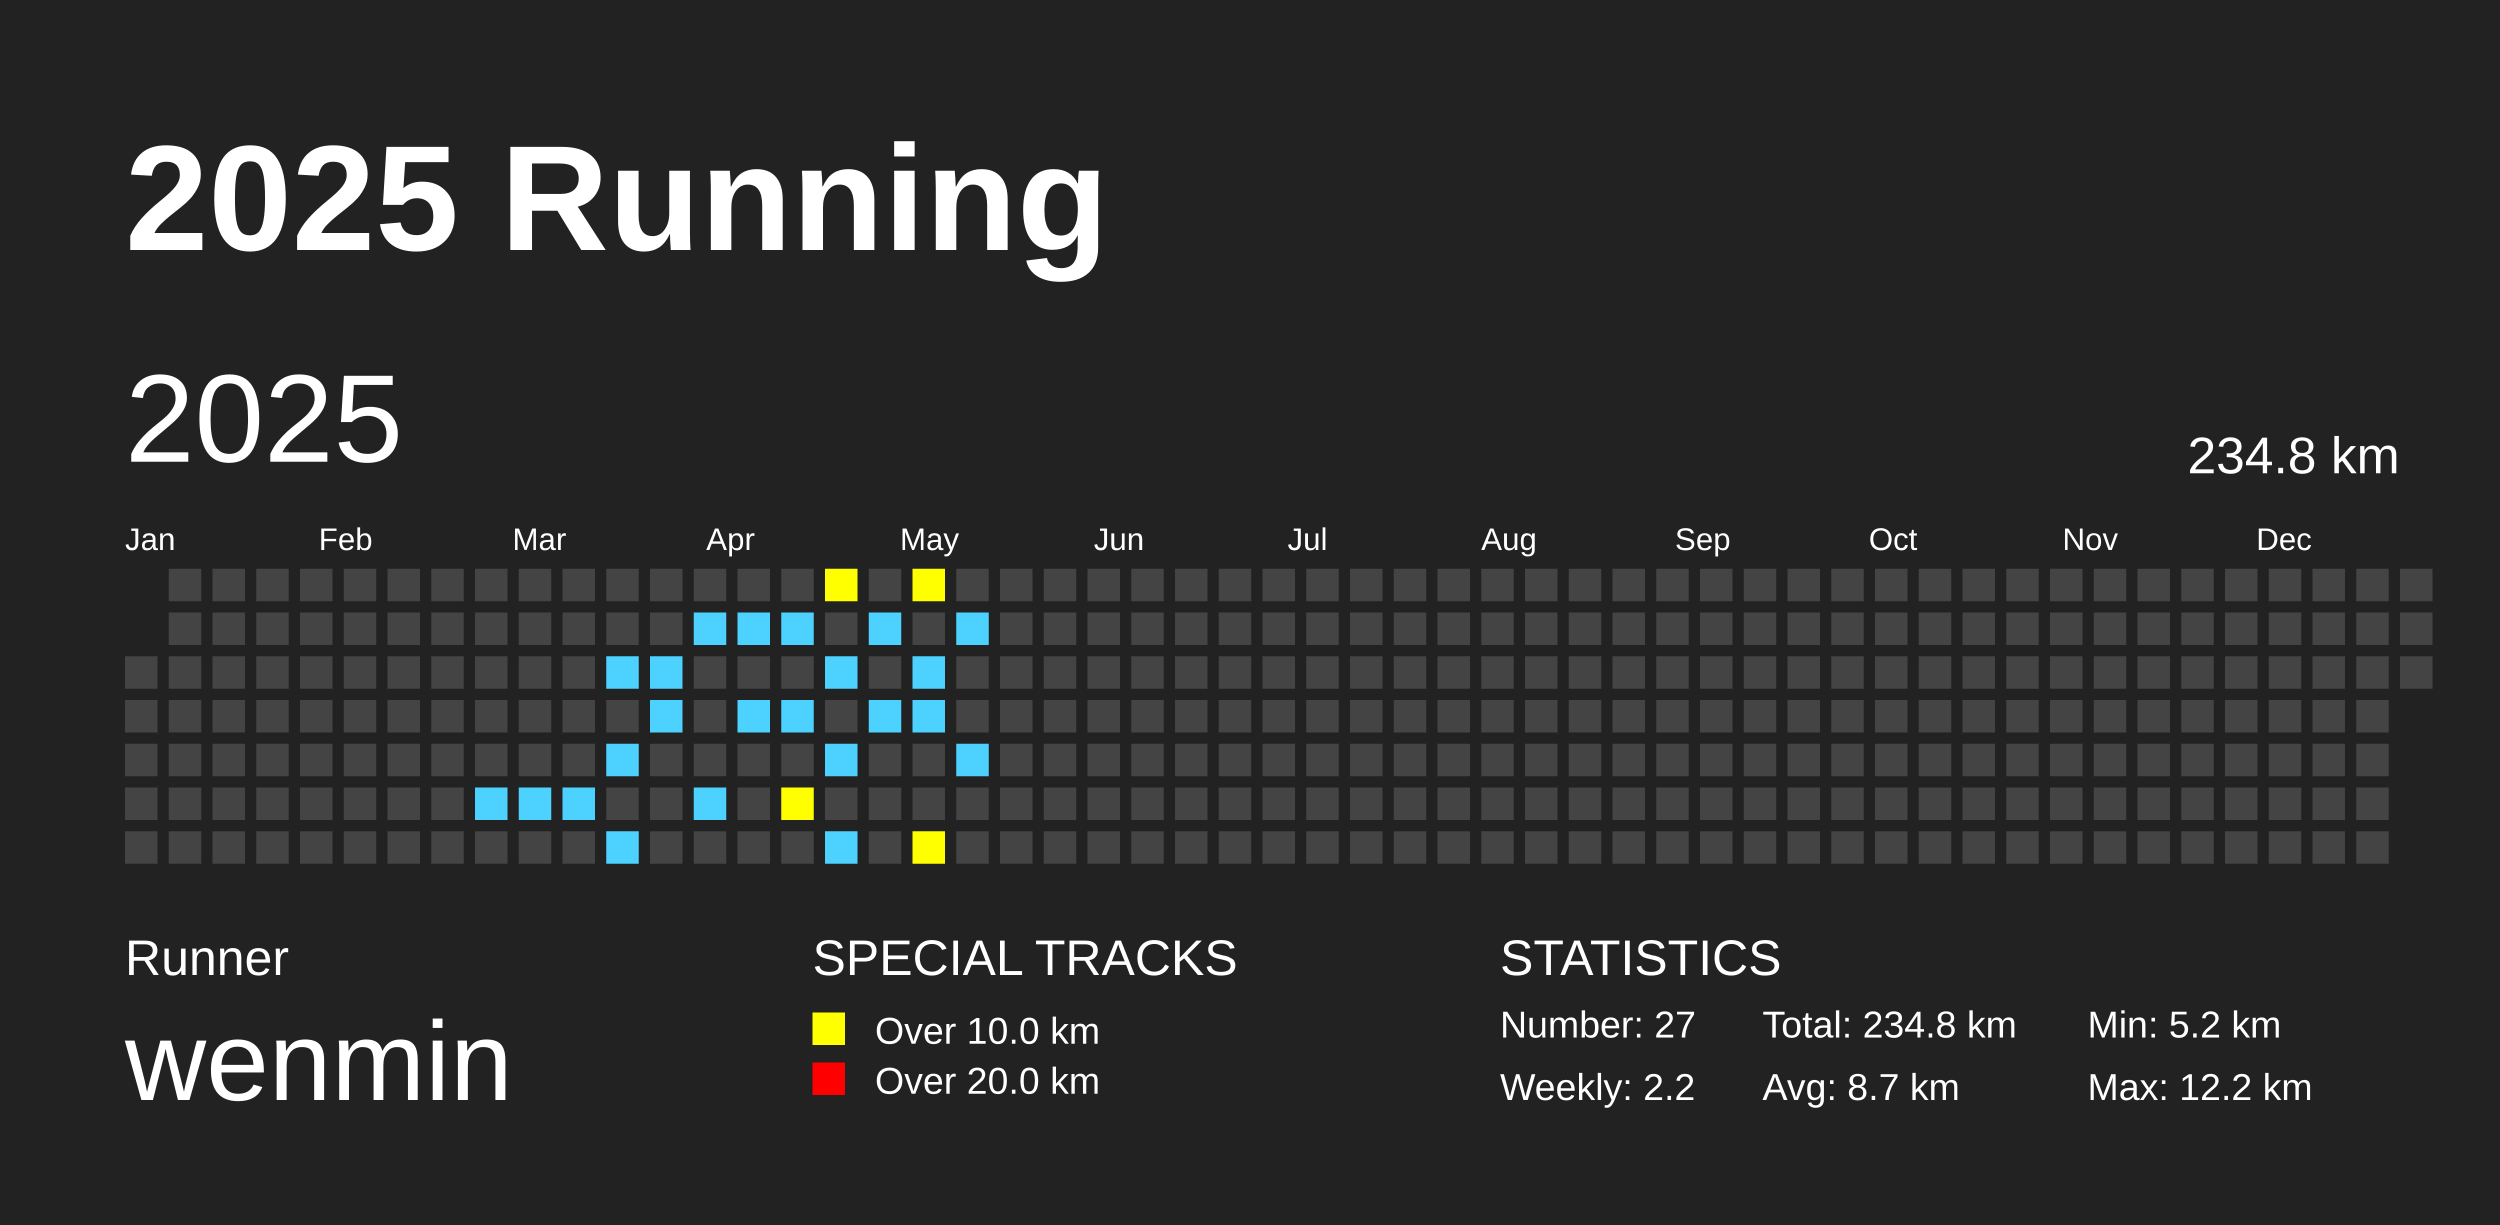
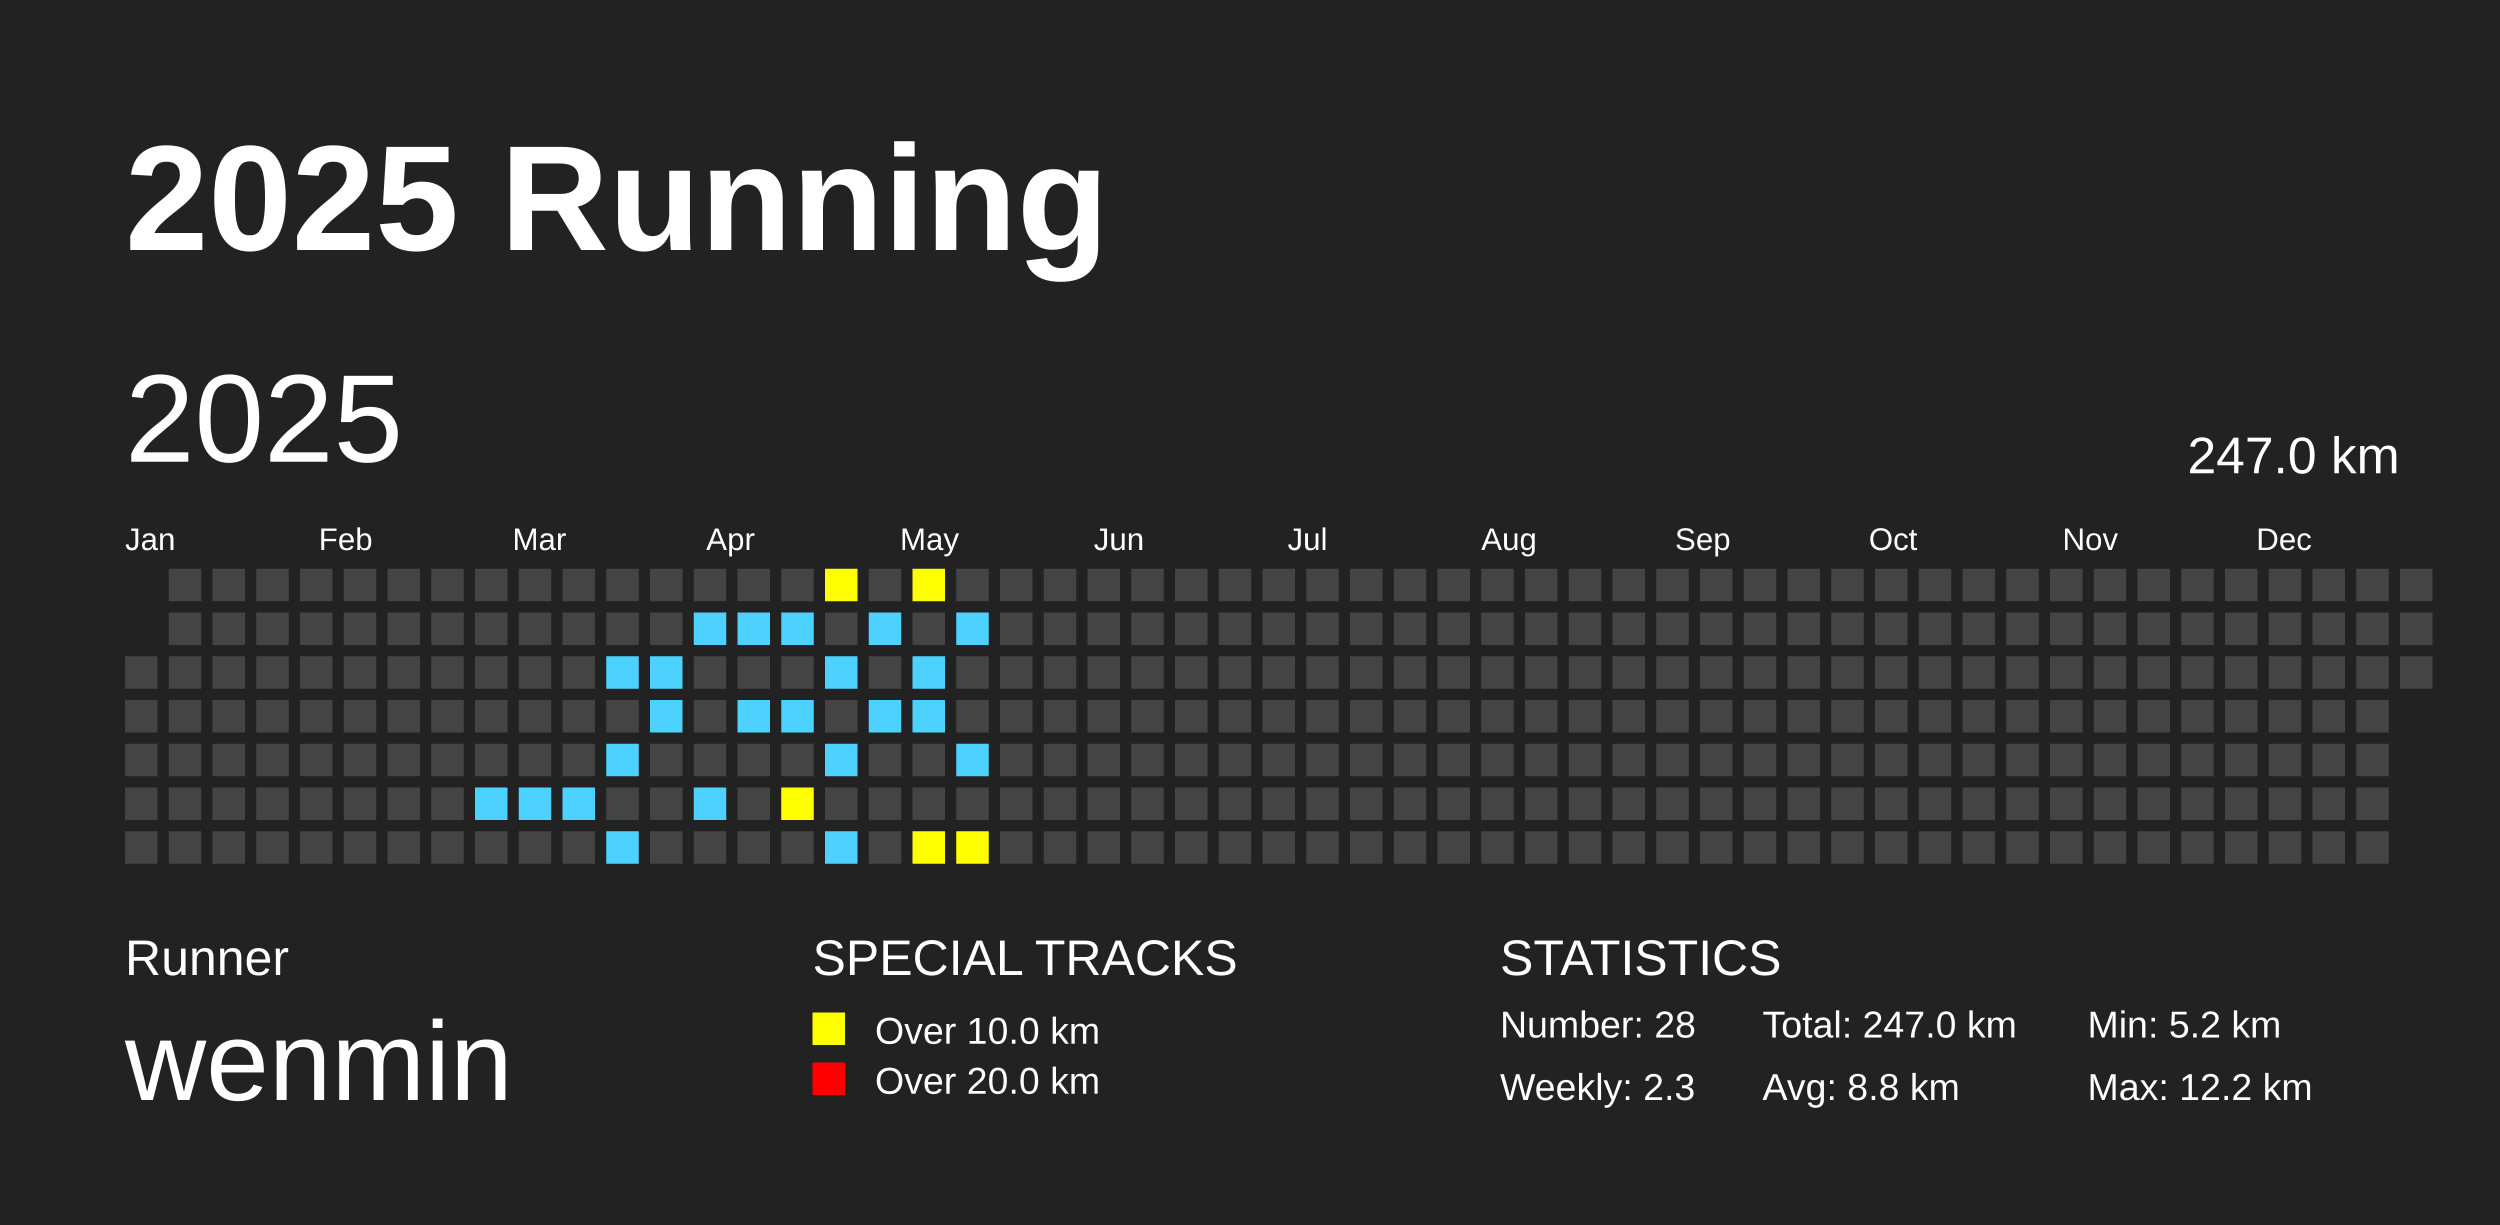
<svg xmlns="http://www.w3.org/2000/svg" baseProfile="full" height="98mm" version="1.1" viewBox="0,0,200,98" width="200mm">
  <defs />
  <rect fill="#222222" height="98" width="200" x="0" y="0" />
  <text fill="#FFFFFF" style="font-size:12px; font-family:Arial; font-weight:bold;" x="10" y="20">2025 Running</text>
  <text fill="#FFFFFF" style="font-size:4px; font-family:Arial" x="10" y="78">Runner</text>
  <text fill="#FFFFFF" style="font-size:9px; font-family:Arial" x="10" y="88">wenmin</text>
  <text fill="#FFFFFF" style="font-size:4px; font-family:Arial" x="65" y="78">SPECIAL TRACKS</text>
  <rect fill="yellow" height="2.6" width="2.6" x="65" y="81" />
  <text fill="#FFFFFF" style="font-size:3px; font-family:Arial" x="70" y="83.5">Over 10.0 km</text>
  <rect fill="red" height="2.6" width="2.6" x="65" y="85" />
  <text fill="#FFFFFF" style="font-size:3px; font-family:Arial" x="70" y="87.5">Over 20.0 km</text>
  <text fill="#FFFFFF" style="font-size:4px; font-family:Arial" x="120" y="78">STATISTICS</text>
-   <text fill="#FFFFFF" style="font-size:3px; font-family:Arial" x="120" y="83">Number: 27</text>
-   <text fill="#FFFFFF" style="font-size:3px; font-family:Arial" x="120" y="88">Weekly: 2.2</text>
-   <text fill="#FFFFFF" style="font-size:3px; font-family:Arial" x="141" y="83">Total: 234.8 km</text>
-   <text fill="#FFFFFF" style="font-size:3px; font-family:Arial" x="141" y="88">Avg: 8.7 km</text>
+   <text fill="#FFFFFF" style="font-size:3px; font-family:Arial" x="120" y="83">Number: 28</text>
+   <text fill="#FFFFFF" style="font-size:3px; font-family:Arial" x="120" y="88">Weekly: 2.3</text>
+   <text fill="#FFFFFF" style="font-size:3px; font-family:Arial" x="141" y="83">Total: 247.0 km</text>
+   <text fill="#FFFFFF" style="font-size:3px; font-family:Arial" x="141" y="88">Avg: 8.8 km</text>
  <text fill="#FFFFFF" style="font-size:3px; font-family:Arial" x="167" y="83">Min: 5.2 km</text>
  <text fill="#FFFFFF" style="font-size:3px; font-family:Arial" x="167" y="88">Max: 12.2 km</text>
  <text dominant-baseline="hanging" fill="#FFFFFF" style="font-size:10.0px; font-family:Arial;" x="10" y="30">2025</text>
-   <text dominant-baseline="hanging" fill="#FFFFFF" style="font-size:4.125px; font-family:Arial;" x="175" y="35">234.8 km</text>
+   <text dominant-baseline="hanging" fill="#FFFFFF" style="font-size:4.125px; font-family:Arial;" x="175" y="35">247.0 km</text>
  <text fill="#FFFFFF" style="font-size:2.5px; font-family:Arial" x="10.0" y="44">Jan</text>
  <text fill="#FFFFFF" style="font-size:2.5px; font-family:Arial" x="25.5" y="44">Feb</text>
  <text fill="#FFFFFF" style="font-size:2.5px; font-family:Arial" x="41.0" y="44">Mar</text>
  <text fill="#FFFFFF" style="font-size:2.5px; font-family:Arial" x="56.5" y="44">Apr</text>
  <text fill="#FFFFFF" style="font-size:2.5px; font-family:Arial" x="72.0" y="44">May</text>
  <text fill="#FFFFFF" style="font-size:2.5px; font-family:Arial" x="87.5" y="44">Jun</text>
  <text fill="#FFFFFF" style="font-size:2.5px; font-family:Arial" x="103.0" y="44">Jul</text>
  <text fill="#FFFFFF" style="font-size:2.5px; font-family:Arial" x="118.5" y="44">Aug</text>
  <text fill="#FFFFFF" style="font-size:2.5px; font-family:Arial" x="134.0" y="44">Sep</text>
  <text fill="#FFFFFF" style="font-size:2.5px; font-family:Arial" x="149.5" y="44">Oct</text>
  <text fill="#FFFFFF" style="font-size:2.5px; font-family:Arial" x="165.0" y="44">Nov</text>
  <text fill="#FFFFFF" style="font-size:2.5px; font-family:Arial" x="180.5" y="44">Dec</text>
  <rect fill="#444444" height="2.6" width="2.6" x="10.0" y="52.5" />
  <rect fill="#444444" height="2.6" width="2.6" x="10.0" y="56.0" />
  <rect fill="#444444" height="2.6" width="2.6" x="10.0" y="59.5" />
  <rect fill="#444444" height="2.6" width="2.6" x="10.0" y="63.0" />
  <rect fill="#444444" height="2.6" width="2.6" x="10.0" y="66.5" />
  <rect fill="#444444" height="2.6" width="2.6" x="13.5" y="45.5" />
  <rect fill="#444444" height="2.6" width="2.6" x="13.5" y="49.0" />
  <rect fill="#444444" height="2.6" width="2.6" x="13.5" y="52.5" />
  <rect fill="#444444" height="2.6" width="2.6" x="13.5" y="56.0" />
  <rect fill="#444444" height="2.6" width="2.6" x="13.5" y="59.5" />
  <rect fill="#444444" height="2.6" width="2.6" x="13.5" y="63.0" />
  <rect fill="#444444" height="2.6" width="2.6" x="13.5" y="66.5" />
  <rect fill="#444444" height="2.6" width="2.6" x="17.0" y="45.5" />
  <rect fill="#444444" height="2.6" width="2.6" x="17.0" y="49.0" />
  <rect fill="#444444" height="2.6" width="2.6" x="17.0" y="52.5" />
  <rect fill="#444444" height="2.6" width="2.6" x="17.0" y="56.0" />
  <rect fill="#444444" height="2.6" width="2.6" x="17.0" y="59.5" />
  <rect fill="#444444" height="2.6" width="2.6" x="17.0" y="63.0" />
  <rect fill="#444444" height="2.6" width="2.6" x="17.0" y="66.5" />
  <rect fill="#444444" height="2.6" width="2.6" x="20.5" y="45.5" />
  <rect fill="#444444" height="2.6" width="2.6" x="20.5" y="49.0" />
  <rect fill="#444444" height="2.6" width="2.6" x="20.5" y="52.5" />
  <rect fill="#444444" height="2.6" width="2.6" x="20.5" y="56.0" />
  <rect fill="#444444" height="2.6" width="2.6" x="20.5" y="59.5" />
  <rect fill="#444444" height="2.6" width="2.6" x="20.5" y="63.0" />
  <rect fill="#444444" height="2.6" width="2.6" x="20.5" y="66.5" />
  <rect fill="#444444" height="2.6" width="2.6" x="24.0" y="45.5" />
  <rect fill="#444444" height="2.6" width="2.6" x="24.0" y="49.0" />
  <rect fill="#444444" height="2.6" width="2.6" x="24.0" y="52.5" />
  <rect fill="#444444" height="2.6" width="2.6" x="24.0" y="56.0" />
  <rect fill="#444444" height="2.6" width="2.6" x="24.0" y="59.5" />
  <rect fill="#444444" height="2.6" width="2.6" x="24.0" y="63.0" />
  <rect fill="#444444" height="2.6" width="2.6" x="24.0" y="66.5" />
  <rect fill="#444444" height="2.6" width="2.6" x="27.5" y="45.5" />
  <rect fill="#444444" height="2.6" width="2.6" x="27.5" y="49.0" />
  <rect fill="#444444" height="2.6" width="2.6" x="27.5" y="52.5" />
  <rect fill="#444444" height="2.6" width="2.6" x="27.5" y="56.0" />
  <rect fill="#444444" height="2.6" width="2.6" x="27.5" y="59.5" />
  <rect fill="#444444" height="2.6" width="2.6" x="27.5" y="63.0" />
  <rect fill="#444444" height="2.6" width="2.6" x="27.5" y="66.5" />
  <rect fill="#444444" height="2.6" width="2.6" x="31.0" y="45.5" />
  <rect fill="#444444" height="2.6" width="2.6" x="31.0" y="49.0" />
  <rect fill="#444444" height="2.6" width="2.6" x="31.0" y="52.5" />
  <rect fill="#444444" height="2.6" width="2.6" x="31.0" y="56.0" />
  <rect fill="#444444" height="2.6" width="2.6" x="31.0" y="59.5" />
  <rect fill="#444444" height="2.6" width="2.6" x="31.0" y="63.0" />
  <rect fill="#444444" height="2.6" width="2.6" x="31.0" y="66.5" />
  <rect fill="#444444" height="2.6" width="2.6" x="34.5" y="45.5" />
  <rect fill="#444444" height="2.6" width="2.6" x="34.5" y="49.0" />
  <rect fill="#444444" height="2.6" width="2.6" x="34.5" y="52.5" />
  <rect fill="#444444" height="2.6" width="2.6" x="34.5" y="56.0" />
  <rect fill="#444444" height="2.6" width="2.6" x="34.5" y="59.5" />
  <rect fill="#444444" height="2.6" width="2.6" x="34.5" y="63.0" />
  <rect fill="#444444" height="2.6" width="2.6" x="34.5" y="66.5" />
  <rect fill="#444444" height="2.6" width="2.6" x="38.0" y="45.5" />
  <rect fill="#444444" height="2.6" width="2.6" x="38.0" y="49.0" />
  <rect fill="#444444" height="2.6" width="2.6" x="38.0" y="52.5" />
  <rect fill="#444444" height="2.6" width="2.6" x="38.0" y="56.0" />
  <rect fill="#444444" height="2.6" width="2.6" x="38.0" y="59.5" />
  <rect fill="#4DD2FF" height="2.6" width="2.6" x="38.0" y="63.0" />
  <rect fill="#444444" height="2.6" width="2.6" x="38.0" y="66.5" />
  <rect fill="#444444" height="2.6" width="2.6" x="41.5" y="45.5" />
  <rect fill="#444444" height="2.6" width="2.6" x="41.5" y="49.0" />
  <rect fill="#444444" height="2.6" width="2.6" x="41.5" y="52.5" />
  <rect fill="#444444" height="2.6" width="2.6" x="41.5" y="56.0" />
  <rect fill="#444444" height="2.6" width="2.6" x="41.5" y="59.5" />
  <rect fill="#4DD2FF" height="2.6" width="2.6" x="41.5" y="63.0" />
  <rect fill="#444444" height="2.6" width="2.6" x="41.5" y="66.5" />
  <rect fill="#444444" height="2.6" width="2.6" x="45.0" y="45.5" />
  <rect fill="#444444" height="2.6" width="2.6" x="45.0" y="49.0" />
  <rect fill="#444444" height="2.6" width="2.6" x="45.0" y="52.5" />
  <rect fill="#444444" height="2.6" width="2.6" x="45.0" y="56.0" />
  <rect fill="#444444" height="2.6" width="2.6" x="45.0" y="59.5" />
  <rect fill="#4DD2FF" height="2.6" width="2.6" x="45.0" y="63.0" />
  <rect fill="#444444" height="2.6" width="2.6" x="45.0" y="66.5" />
  <rect fill="#444444" height="2.6" width="2.6" x="48.5" y="45.5" />
  <rect fill="#444444" height="2.6" width="2.6" x="48.5" y="49.0" />
  <rect fill="#4DD2FF" height="2.6" width="2.6" x="48.5" y="52.5" />
  <rect fill="#444444" height="2.6" width="2.6" x="48.5" y="56.0" />
  <rect fill="#4DD2FF" height="2.6" width="2.6" x="48.5" y="59.5" />
  <rect fill="#444444" height="2.6" width="2.6" x="48.5" y="63.0" />
  <rect fill="#4DD2FF" height="2.6" width="2.6" x="48.5" y="66.5" />
  <rect fill="#444444" height="2.6" width="2.6" x="52.0" y="45.5" />
  <rect fill="#444444" height="2.6" width="2.6" x="52.0" y="49.0" />
  <rect fill="#4DD2FF" height="2.6" width="2.6" x="52.0" y="52.5" />
  <rect fill="#4DD2FF" height="2.6" width="2.6" x="52.0" y="56.0" />
  <rect fill="#444444" height="2.6" width="2.6" x="52.0" y="59.5" />
  <rect fill="#444444" height="2.6" width="2.6" x="52.0" y="63.0" />
  <rect fill="#444444" height="2.6" width="2.6" x="52.0" y="66.5" />
  <rect fill="#444444" height="2.6" width="2.6" x="55.5" y="45.5" />
  <rect fill="#4DD2FF" height="2.6" width="2.6" x="55.5" y="49.0" />
  <rect fill="#444444" height="2.6" width="2.6" x="55.5" y="52.5" />
  <rect fill="#444444" height="2.6" width="2.6" x="55.5" y="56.0" />
  <rect fill="#444444" height="2.6" width="2.6" x="55.5" y="59.5" />
  <rect fill="#4DD2FF" height="2.6" width="2.6" x="55.5" y="63.0" />
  <rect fill="#444444" height="2.6" width="2.6" x="55.5" y="66.5" />
  <rect fill="#444444" height="2.6" width="2.6" x="59.0" y="45.5" />
  <rect fill="#4DD2FF" height="2.6" width="2.6" x="59.0" y="49.0" />
  <rect fill="#444444" height="2.6" width="2.6" x="59.0" y="52.5" />
  <rect fill="#4DD2FF" height="2.6" width="2.6" x="59.0" y="56.0" />
  <rect fill="#444444" height="2.6" width="2.6" x="59.0" y="59.5" />
  <rect fill="#444444" height="2.6" width="2.6" x="59.0" y="63.0" />
  <rect fill="#444444" height="2.6" width="2.6" x="59.0" y="66.5" />
  <rect fill="#444444" height="2.6" width="2.6" x="62.5" y="45.5" />
  <rect fill="#4DD2FF" height="2.6" width="2.6" x="62.5" y="49.0" />
  <rect fill="#444444" height="2.6" width="2.6" x="62.5" y="52.5" />
  <rect fill="#4DD2FF" height="2.6" width="2.6" x="62.5" y="56.0" />
  <rect fill="#444444" height="2.6" width="2.6" x="62.5" y="59.5" />
  <rect fill="yellow" height="2.6" width="2.6" x="62.5" y="63.0" />
  <rect fill="#444444" height="2.6" width="2.6" x="62.5" y="66.5" />
  <rect fill="yellow" height="2.6" width="2.6" x="66.0" y="45.5" />
  <rect fill="#444444" height="2.6" width="2.6" x="66.0" y="49.0" />
  <rect fill="#4DD2FF" height="2.6" width="2.6" x="66.0" y="52.5" />
  <rect fill="#444444" height="2.6" width="2.6" x="66.0" y="56.0" />
  <rect fill="#4DD2FF" height="2.6" width="2.6" x="66.0" y="59.5" />
  <rect fill="#444444" height="2.6" width="2.6" x="66.0" y="63.0" />
  <rect fill="#4DD2FF" height="2.6" width="2.6" x="66.0" y="66.5" />
  <rect fill="#444444" height="2.6" width="2.6" x="69.5" y="45.5" />
  <rect fill="#4DD2FF" height="2.6" width="2.6" x="69.5" y="49.0" />
  <rect fill="#444444" height="2.6" width="2.6" x="69.5" y="52.5" />
  <rect fill="#4DD2FF" height="2.6" width="2.6" x="69.5" y="56.0" />
  <rect fill="#444444" height="2.6" width="2.6" x="69.5" y="59.5" />
  <rect fill="#444444" height="2.6" width="2.6" x="69.5" y="63.0" />
  <rect fill="#444444" height="2.6" width="2.6" x="69.5" y="66.5" />
  <rect fill="yellow" height="2.6" width="2.6" x="73.0" y="45.5" />
  <rect fill="#444444" height="2.6" width="2.6" x="73.0" y="49.0" />
  <rect fill="#4DD2FF" height="2.6" width="2.6" x="73.0" y="52.5" />
  <rect fill="#4DD2FF" height="2.6" width="2.6" x="73.0" y="56.0" />
  <rect fill="#444444" height="2.6" width="2.6" x="73.0" y="59.5" />
  <rect fill="#444444" height="2.6" width="2.6" x="73.0" y="63.0" />
  <rect fill="yellow" height="2.6" width="2.6" x="73.0" y="66.5" />
  <rect fill="#444444" height="2.6" width="2.6" x="76.5" y="45.5" />
  <rect fill="#4DD2FF" height="2.6" width="2.6" x="76.5" y="49.0" />
  <rect fill="#444444" height="2.6" width="2.6" x="76.5" y="52.5" />
  <rect fill="#444444" height="2.6" width="2.6" x="76.5" y="56.0" />
  <rect fill="#4DD2FF" height="2.6" width="2.6" x="76.5" y="59.5" />
  <rect fill="#444444" height="2.6" width="2.6" x="76.5" y="63.0" />
-   <rect fill="#444444" height="2.6" width="2.6" x="76.5" y="66.5" />
+   <rect fill="yellow" height="2.6" width="2.6" x="76.5" y="66.5" />
  <rect fill="#444444" height="2.6" width="2.6" x="80.0" y="45.5" />
  <rect fill="#444444" height="2.6" width="2.6" x="80.0" y="49.0" />
  <rect fill="#444444" height="2.6" width="2.6" x="80.0" y="52.5" />
  <rect fill="#444444" height="2.6" width="2.6" x="80.0" y="56.0" />
  <rect fill="#444444" height="2.6" width="2.6" x="80.0" y="59.5" />
  <rect fill="#444444" height="2.6" width="2.6" x="80.0" y="63.0" />
  <rect fill="#444444" height="2.6" width="2.6" x="80.0" y="66.5" />
  <rect fill="#444444" height="2.6" width="2.6" x="83.5" y="45.5" />
  <rect fill="#444444" height="2.6" width="2.6" x="83.5" y="49.0" />
  <rect fill="#444444" height="2.6" width="2.6" x="83.5" y="52.5" />
  <rect fill="#444444" height="2.6" width="2.6" x="83.5" y="56.0" />
  <rect fill="#444444" height="2.6" width="2.6" x="83.5" y="59.5" />
  <rect fill="#444444" height="2.6" width="2.6" x="83.5" y="63.0" />
  <rect fill="#444444" height="2.6" width="2.6" x="83.5" y="66.5" />
  <rect fill="#444444" height="2.6" width="2.6" x="87.0" y="45.5" />
  <rect fill="#444444" height="2.6" width="2.6" x="87.0" y="49.0" />
  <rect fill="#444444" height="2.6" width="2.6" x="87.0" y="52.5" />
  <rect fill="#444444" height="2.6" width="2.6" x="87.0" y="56.0" />
  <rect fill="#444444" height="2.6" width="2.6" x="87.0" y="59.5" />
  <rect fill="#444444" height="2.6" width="2.6" x="87.0" y="63.0" />
  <rect fill="#444444" height="2.6" width="2.6" x="87.0" y="66.5" />
  <rect fill="#444444" height="2.6" width="2.6" x="90.5" y="45.5" />
  <rect fill="#444444" height="2.6" width="2.6" x="90.5" y="49.0" />
  <rect fill="#444444" height="2.6" width="2.6" x="90.5" y="52.5" />
  <rect fill="#444444" height="2.6" width="2.6" x="90.5" y="56.0" />
  <rect fill="#444444" height="2.6" width="2.6" x="90.5" y="59.5" />
  <rect fill="#444444" height="2.6" width="2.6" x="90.5" y="63.0" />
  <rect fill="#444444" height="2.6" width="2.6" x="90.5" y="66.5" />
  <rect fill="#444444" height="2.6" width="2.6" x="94.0" y="45.5" />
  <rect fill="#444444" height="2.6" width="2.6" x="94.0" y="49.0" />
  <rect fill="#444444" height="2.6" width="2.6" x="94.0" y="52.5" />
  <rect fill="#444444" height="2.6" width="2.6" x="94.0" y="56.0" />
  <rect fill="#444444" height="2.6" width="2.6" x="94.0" y="59.5" />
  <rect fill="#444444" height="2.6" width="2.6" x="94.0" y="63.0" />
  <rect fill="#444444" height="2.6" width="2.6" x="94.0" y="66.5" />
  <rect fill="#444444" height="2.6" width="2.6" x="97.5" y="45.5" />
  <rect fill="#444444" height="2.6" width="2.6" x="97.5" y="49.0" />
  <rect fill="#444444" height="2.6" width="2.6" x="97.5" y="52.5" />
  <rect fill="#444444" height="2.6" width="2.6" x="97.5" y="56.0" />
  <rect fill="#444444" height="2.6" width="2.6" x="97.5" y="59.5" />
  <rect fill="#444444" height="2.6" width="2.6" x="97.5" y="63.0" />
  <rect fill="#444444" height="2.6" width="2.6" x="97.5" y="66.5" />
  <rect fill="#444444" height="2.6" width="2.6" x="101.0" y="45.5" />
  <rect fill="#444444" height="2.6" width="2.6" x="101.0" y="49.0" />
  <rect fill="#444444" height="2.6" width="2.6" x="101.0" y="52.5" />
  <rect fill="#444444" height="2.6" width="2.6" x="101.0" y="56.0" />
  <rect fill="#444444" height="2.6" width="2.6" x="101.0" y="59.5" />
  <rect fill="#444444" height="2.6" width="2.6" x="101.0" y="63.0" />
  <rect fill="#444444" height="2.6" width="2.6" x="101.0" y="66.5" />
  <rect fill="#444444" height="2.6" width="2.6" x="104.5" y="45.5" />
  <rect fill="#444444" height="2.6" width="2.6" x="104.5" y="49.0" />
  <rect fill="#444444" height="2.6" width="2.6" x="104.5" y="52.5" />
  <rect fill="#444444" height="2.6" width="2.6" x="104.5" y="56.0" />
  <rect fill="#444444" height="2.6" width="2.6" x="104.5" y="59.5" />
  <rect fill="#444444" height="2.6" width="2.6" x="104.5" y="63.0" />
  <rect fill="#444444" height="2.6" width="2.6" x="104.5" y="66.5" />
  <rect fill="#444444" height="2.6" width="2.6" x="108.0" y="45.5" />
  <rect fill="#444444" height="2.6" width="2.6" x="108.0" y="49.0" />
  <rect fill="#444444" height="2.6" width="2.6" x="108.0" y="52.5" />
  <rect fill="#444444" height="2.6" width="2.6" x="108.0" y="56.0" />
  <rect fill="#444444" height="2.6" width="2.6" x="108.0" y="59.5" />
  <rect fill="#444444" height="2.6" width="2.6" x="108.0" y="63.0" />
  <rect fill="#444444" height="2.6" width="2.6" x="108.0" y="66.5" />
  <rect fill="#444444" height="2.6" width="2.6" x="111.5" y="45.5" />
  <rect fill="#444444" height="2.6" width="2.6" x="111.5" y="49.0" />
  <rect fill="#444444" height="2.6" width="2.6" x="111.5" y="52.5" />
  <rect fill="#444444" height="2.6" width="2.6" x="111.5" y="56.0" />
  <rect fill="#444444" height="2.6" width="2.6" x="111.5" y="59.5" />
  <rect fill="#444444" height="2.6" width="2.6" x="111.5" y="63.0" />
  <rect fill="#444444" height="2.6" width="2.6" x="111.5" y="66.5" />
  <rect fill="#444444" height="2.6" width="2.6" x="115.0" y="45.5" />
  <rect fill="#444444" height="2.6" width="2.6" x="115.0" y="49.0" />
  <rect fill="#444444" height="2.6" width="2.6" x="115.0" y="52.5" />
  <rect fill="#444444" height="2.6" width="2.6" x="115.0" y="56.0" />
  <rect fill="#444444" height="2.6" width="2.6" x="115.0" y="59.5" />
  <rect fill="#444444" height="2.6" width="2.6" x="115.0" y="63.0" />
  <rect fill="#444444" height="2.6" width="2.6" x="115.0" y="66.5" />
  <rect fill="#444444" height="2.6" width="2.6" x="118.5" y="45.5" />
  <rect fill="#444444" height="2.6" width="2.6" x="118.5" y="49.0" />
  <rect fill="#444444" height="2.6" width="2.6" x="118.5" y="52.5" />
  <rect fill="#444444" height="2.6" width="2.6" x="118.5" y="56.0" />
  <rect fill="#444444" height="2.6" width="2.6" x="118.5" y="59.5" />
  <rect fill="#444444" height="2.6" width="2.6" x="118.5" y="63.0" />
  <rect fill="#444444" height="2.6" width="2.6" x="118.5" y="66.5" />
  <rect fill="#444444" height="2.6" width="2.6" x="122.0" y="45.5" />
  <rect fill="#444444" height="2.6" width="2.6" x="122.0" y="49.0" />
  <rect fill="#444444" height="2.6" width="2.6" x="122.0" y="52.5" />
  <rect fill="#444444" height="2.6" width="2.6" x="122.0" y="56.0" />
  <rect fill="#444444" height="2.6" width="2.6" x="122.0" y="59.5" />
  <rect fill="#444444" height="2.6" width="2.6" x="122.0" y="63.0" />
  <rect fill="#444444" height="2.6" width="2.6" x="122.0" y="66.5" />
  <rect fill="#444444" height="2.6" width="2.6" x="125.5" y="45.5" />
  <rect fill="#444444" height="2.6" width="2.6" x="125.5" y="49.0" />
  <rect fill="#444444" height="2.6" width="2.6" x="125.5" y="52.5" />
  <rect fill="#444444" height="2.6" width="2.6" x="125.5" y="56.0" />
  <rect fill="#444444" height="2.6" width="2.6" x="125.5" y="59.5" />
  <rect fill="#444444" height="2.6" width="2.6" x="125.5" y="63.0" />
  <rect fill="#444444" height="2.6" width="2.6" x="125.5" y="66.5" />
  <rect fill="#444444" height="2.6" width="2.6" x="129.0" y="45.5" />
  <rect fill="#444444" height="2.6" width="2.6" x="129.0" y="49.0" />
  <rect fill="#444444" height="2.6" width="2.6" x="129.0" y="52.5" />
  <rect fill="#444444" height="2.6" width="2.6" x="129.0" y="56.0" />
  <rect fill="#444444" height="2.6" width="2.6" x="129.0" y="59.5" />
  <rect fill="#444444" height="2.6" width="2.6" x="129.0" y="63.0" />
  <rect fill="#444444" height="2.6" width="2.6" x="129.0" y="66.5" />
  <rect fill="#444444" height="2.6" width="2.6" x="132.5" y="45.5" />
  <rect fill="#444444" height="2.6" width="2.6" x="132.5" y="49.0" />
  <rect fill="#444444" height="2.6" width="2.6" x="132.5" y="52.5" />
  <rect fill="#444444" height="2.6" width="2.6" x="132.5" y="56.0" />
  <rect fill="#444444" height="2.6" width="2.6" x="132.5" y="59.5" />
  <rect fill="#444444" height="2.6" width="2.6" x="132.5" y="63.0" />
  <rect fill="#444444" height="2.6" width="2.6" x="132.5" y="66.5" />
  <rect fill="#444444" height="2.6" width="2.6" x="136.0" y="45.5" />
  <rect fill="#444444" height="2.6" width="2.6" x="136.0" y="49.0" />
  <rect fill="#444444" height="2.6" width="2.6" x="136.0" y="52.5" />
  <rect fill="#444444" height="2.6" width="2.6" x="136.0" y="56.0" />
  <rect fill="#444444" height="2.6" width="2.6" x="136.0" y="59.5" />
  <rect fill="#444444" height="2.6" width="2.6" x="136.0" y="63.0" />
  <rect fill="#444444" height="2.6" width="2.6" x="136.0" y="66.5" />
  <rect fill="#444444" height="2.6" width="2.6" x="139.5" y="45.5" />
  <rect fill="#444444" height="2.6" width="2.6" x="139.5" y="49.0" />
  <rect fill="#444444" height="2.6" width="2.6" x="139.5" y="52.5" />
  <rect fill="#444444" height="2.6" width="2.6" x="139.5" y="56.0" />
  <rect fill="#444444" height="2.6" width="2.6" x="139.5" y="59.5" />
  <rect fill="#444444" height="2.6" width="2.6" x="139.5" y="63.0" />
  <rect fill="#444444" height="2.6" width="2.6" x="139.5" y="66.5" />
  <rect fill="#444444" height="2.6" width="2.6" x="143.0" y="45.5" />
  <rect fill="#444444" height="2.6" width="2.6" x="143.0" y="49.0" />
  <rect fill="#444444" height="2.6" width="2.6" x="143.0" y="52.5" />
  <rect fill="#444444" height="2.6" width="2.6" x="143.0" y="56.0" />
  <rect fill="#444444" height="2.6" width="2.6" x="143.0" y="59.5" />
  <rect fill="#444444" height="2.6" width="2.6" x="143.0" y="63.0" />
  <rect fill="#444444" height="2.6" width="2.6" x="143.0" y="66.5" />
  <rect fill="#444444" height="2.6" width="2.6" x="146.5" y="45.5" />
  <rect fill="#444444" height="2.6" width="2.6" x="146.5" y="49.0" />
  <rect fill="#444444" height="2.6" width="2.6" x="146.5" y="52.5" />
  <rect fill="#444444" height="2.6" width="2.6" x="146.5" y="56.0" />
  <rect fill="#444444" height="2.6" width="2.6" x="146.5" y="59.5" />
  <rect fill="#444444" height="2.6" width="2.6" x="146.5" y="63.0" />
  <rect fill="#444444" height="2.6" width="2.6" x="146.5" y="66.5" />
  <rect fill="#444444" height="2.6" width="2.6" x="150.0" y="45.5" />
  <rect fill="#444444" height="2.6" width="2.6" x="150.0" y="49.0" />
  <rect fill="#444444" height="2.6" width="2.6" x="150.0" y="52.5" />
  <rect fill="#444444" height="2.6" width="2.6" x="150.0" y="56.0" />
  <rect fill="#444444" height="2.6" width="2.6" x="150.0" y="59.5" />
  <rect fill="#444444" height="2.6" width="2.6" x="150.0" y="63.0" />
  <rect fill="#444444" height="2.6" width="2.6" x="150.0" y="66.5" />
  <rect fill="#444444" height="2.6" width="2.6" x="153.5" y="45.5" />
  <rect fill="#444444" height="2.6" width="2.6" x="153.5" y="49.0" />
  <rect fill="#444444" height="2.6" width="2.6" x="153.5" y="52.5" />
  <rect fill="#444444" height="2.6" width="2.6" x="153.5" y="56.0" />
  <rect fill="#444444" height="2.6" width="2.6" x="153.5" y="59.5" />
  <rect fill="#444444" height="2.6" width="2.6" x="153.5" y="63.0" />
  <rect fill="#444444" height="2.6" width="2.6" x="153.5" y="66.5" />
  <rect fill="#444444" height="2.6" width="2.6" x="157.0" y="45.5" />
  <rect fill="#444444" height="2.6" width="2.6" x="157.0" y="49.0" />
  <rect fill="#444444" height="2.6" width="2.6" x="157.0" y="52.5" />
  <rect fill="#444444" height="2.6" width="2.6" x="157.0" y="56.0" />
  <rect fill="#444444" height="2.6" width="2.6" x="157.0" y="59.5" />
  <rect fill="#444444" height="2.6" width="2.6" x="157.0" y="63.0" />
  <rect fill="#444444" height="2.6" width="2.6" x="157.0" y="66.5" />
  <rect fill="#444444" height="2.6" width="2.6" x="160.5" y="45.5" />
  <rect fill="#444444" height="2.6" width="2.6" x="160.5" y="49.0" />
  <rect fill="#444444" height="2.6" width="2.6" x="160.5" y="52.5" />
  <rect fill="#444444" height="2.6" width="2.6" x="160.5" y="56.0" />
  <rect fill="#444444" height="2.6" width="2.6" x="160.5" y="59.5" />
  <rect fill="#444444" height="2.6" width="2.6" x="160.5" y="63.0" />
  <rect fill="#444444" height="2.6" width="2.6" x="160.5" y="66.5" />
  <rect fill="#444444" height="2.6" width="2.6" x="164.0" y="45.5" />
  <rect fill="#444444" height="2.6" width="2.6" x="164.0" y="49.0" />
  <rect fill="#444444" height="2.6" width="2.6" x="164.0" y="52.5" />
  <rect fill="#444444" height="2.6" width="2.6" x="164.0" y="56.0" />
  <rect fill="#444444" height="2.6" width="2.6" x="164.0" y="59.5" />
  <rect fill="#444444" height="2.6" width="2.6" x="164.0" y="63.0" />
  <rect fill="#444444" height="2.6" width="2.6" x="164.0" y="66.5" />
  <rect fill="#444444" height="2.6" width="2.6" x="167.5" y="45.5" />
  <rect fill="#444444" height="2.6" width="2.6" x="167.5" y="49.0" />
  <rect fill="#444444" height="2.6" width="2.6" x="167.5" y="52.5" />
  <rect fill="#444444" height="2.6" width="2.6" x="167.5" y="56.0" />
  <rect fill="#444444" height="2.6" width="2.6" x="167.5" y="59.5" />
  <rect fill="#444444" height="2.6" width="2.6" x="167.5" y="63.0" />
  <rect fill="#444444" height="2.6" width="2.6" x="167.5" y="66.5" />
  <rect fill="#444444" height="2.6" width="2.6" x="171.0" y="45.5" />
  <rect fill="#444444" height="2.6" width="2.6" x="171.0" y="49.0" />
  <rect fill="#444444" height="2.6" width="2.6" x="171.0" y="52.5" />
  <rect fill="#444444" height="2.6" width="2.6" x="171.0" y="56.0" />
  <rect fill="#444444" height="2.6" width="2.6" x="171.0" y="59.5" />
  <rect fill="#444444" height="2.6" width="2.6" x="171.0" y="63.0" />
  <rect fill="#444444" height="2.6" width="2.6" x="171.0" y="66.5" />
  <rect fill="#444444" height="2.6" width="2.6" x="174.5" y="45.5" />
  <rect fill="#444444" height="2.6" width="2.6" x="174.5" y="49.0" />
  <rect fill="#444444" height="2.6" width="2.6" x="174.5" y="52.5" />
  <rect fill="#444444" height="2.6" width="2.6" x="174.5" y="56.0" />
  <rect fill="#444444" height="2.6" width="2.6" x="174.5" y="59.5" />
  <rect fill="#444444" height="2.6" width="2.6" x="174.5" y="63.0" />
  <rect fill="#444444" height="2.6" width="2.6" x="174.5" y="66.5" />
  <rect fill="#444444" height="2.6" width="2.6" x="178.0" y="45.5" />
  <rect fill="#444444" height="2.6" width="2.6" x="178.0" y="49.0" />
  <rect fill="#444444" height="2.6" width="2.6" x="178.0" y="52.5" />
  <rect fill="#444444" height="2.6" width="2.6" x="178.0" y="56.0" />
  <rect fill="#444444" height="2.6" width="2.6" x="178.0" y="59.5" />
  <rect fill="#444444" height="2.6" width="2.6" x="178.0" y="63.0" />
  <rect fill="#444444" height="2.6" width="2.6" x="178.0" y="66.5" />
  <rect fill="#444444" height="2.6" width="2.6" x="181.5" y="45.5" />
  <rect fill="#444444" height="2.6" width="2.6" x="181.5" y="49.0" />
  <rect fill="#444444" height="2.6" width="2.6" x="181.5" y="52.5" />
  <rect fill="#444444" height="2.6" width="2.6" x="181.5" y="56.0" />
  <rect fill="#444444" height="2.6" width="2.6" x="181.5" y="59.5" />
  <rect fill="#444444" height="2.6" width="2.6" x="181.5" y="63.0" />
  <rect fill="#444444" height="2.6" width="2.6" x="181.5" y="66.5" />
  <rect fill="#444444" height="2.6" width="2.6" x="185.0" y="45.5" />
  <rect fill="#444444" height="2.6" width="2.6" x="185.0" y="49.0" />
  <rect fill="#444444" height="2.6" width="2.6" x="185.0" y="52.5" />
  <rect fill="#444444" height="2.6" width="2.6" x="185.0" y="56.0" />
  <rect fill="#444444" height="2.6" width="2.6" x="185.0" y="59.5" />
  <rect fill="#444444" height="2.6" width="2.6" x="185.0" y="63.0" />
  <rect fill="#444444" height="2.6" width="2.6" x="185.0" y="66.5" />
  <rect fill="#444444" height="2.6" width="2.6" x="188.5" y="45.5" />
  <rect fill="#444444" height="2.6" width="2.6" x="188.5" y="49.0" />
  <rect fill="#444444" height="2.6" width="2.6" x="188.5" y="52.5" />
  <rect fill="#444444" height="2.6" width="2.6" x="188.5" y="56.0" />
  <rect fill="#444444" height="2.6" width="2.6" x="188.5" y="59.5" />
  <rect fill="#444444" height="2.6" width="2.6" x="188.5" y="63.0" />
  <rect fill="#444444" height="2.6" width="2.6" x="188.5" y="66.5" />
  <rect fill="#444444" height="2.6" width="2.6" x="192.0" y="45.5" />
  <rect fill="#444444" height="2.6" width="2.6" x="192.0" y="49.0" />
  <rect fill="#444444" height="2.6" width="2.6" x="192.0" y="52.5" />
</svg>
